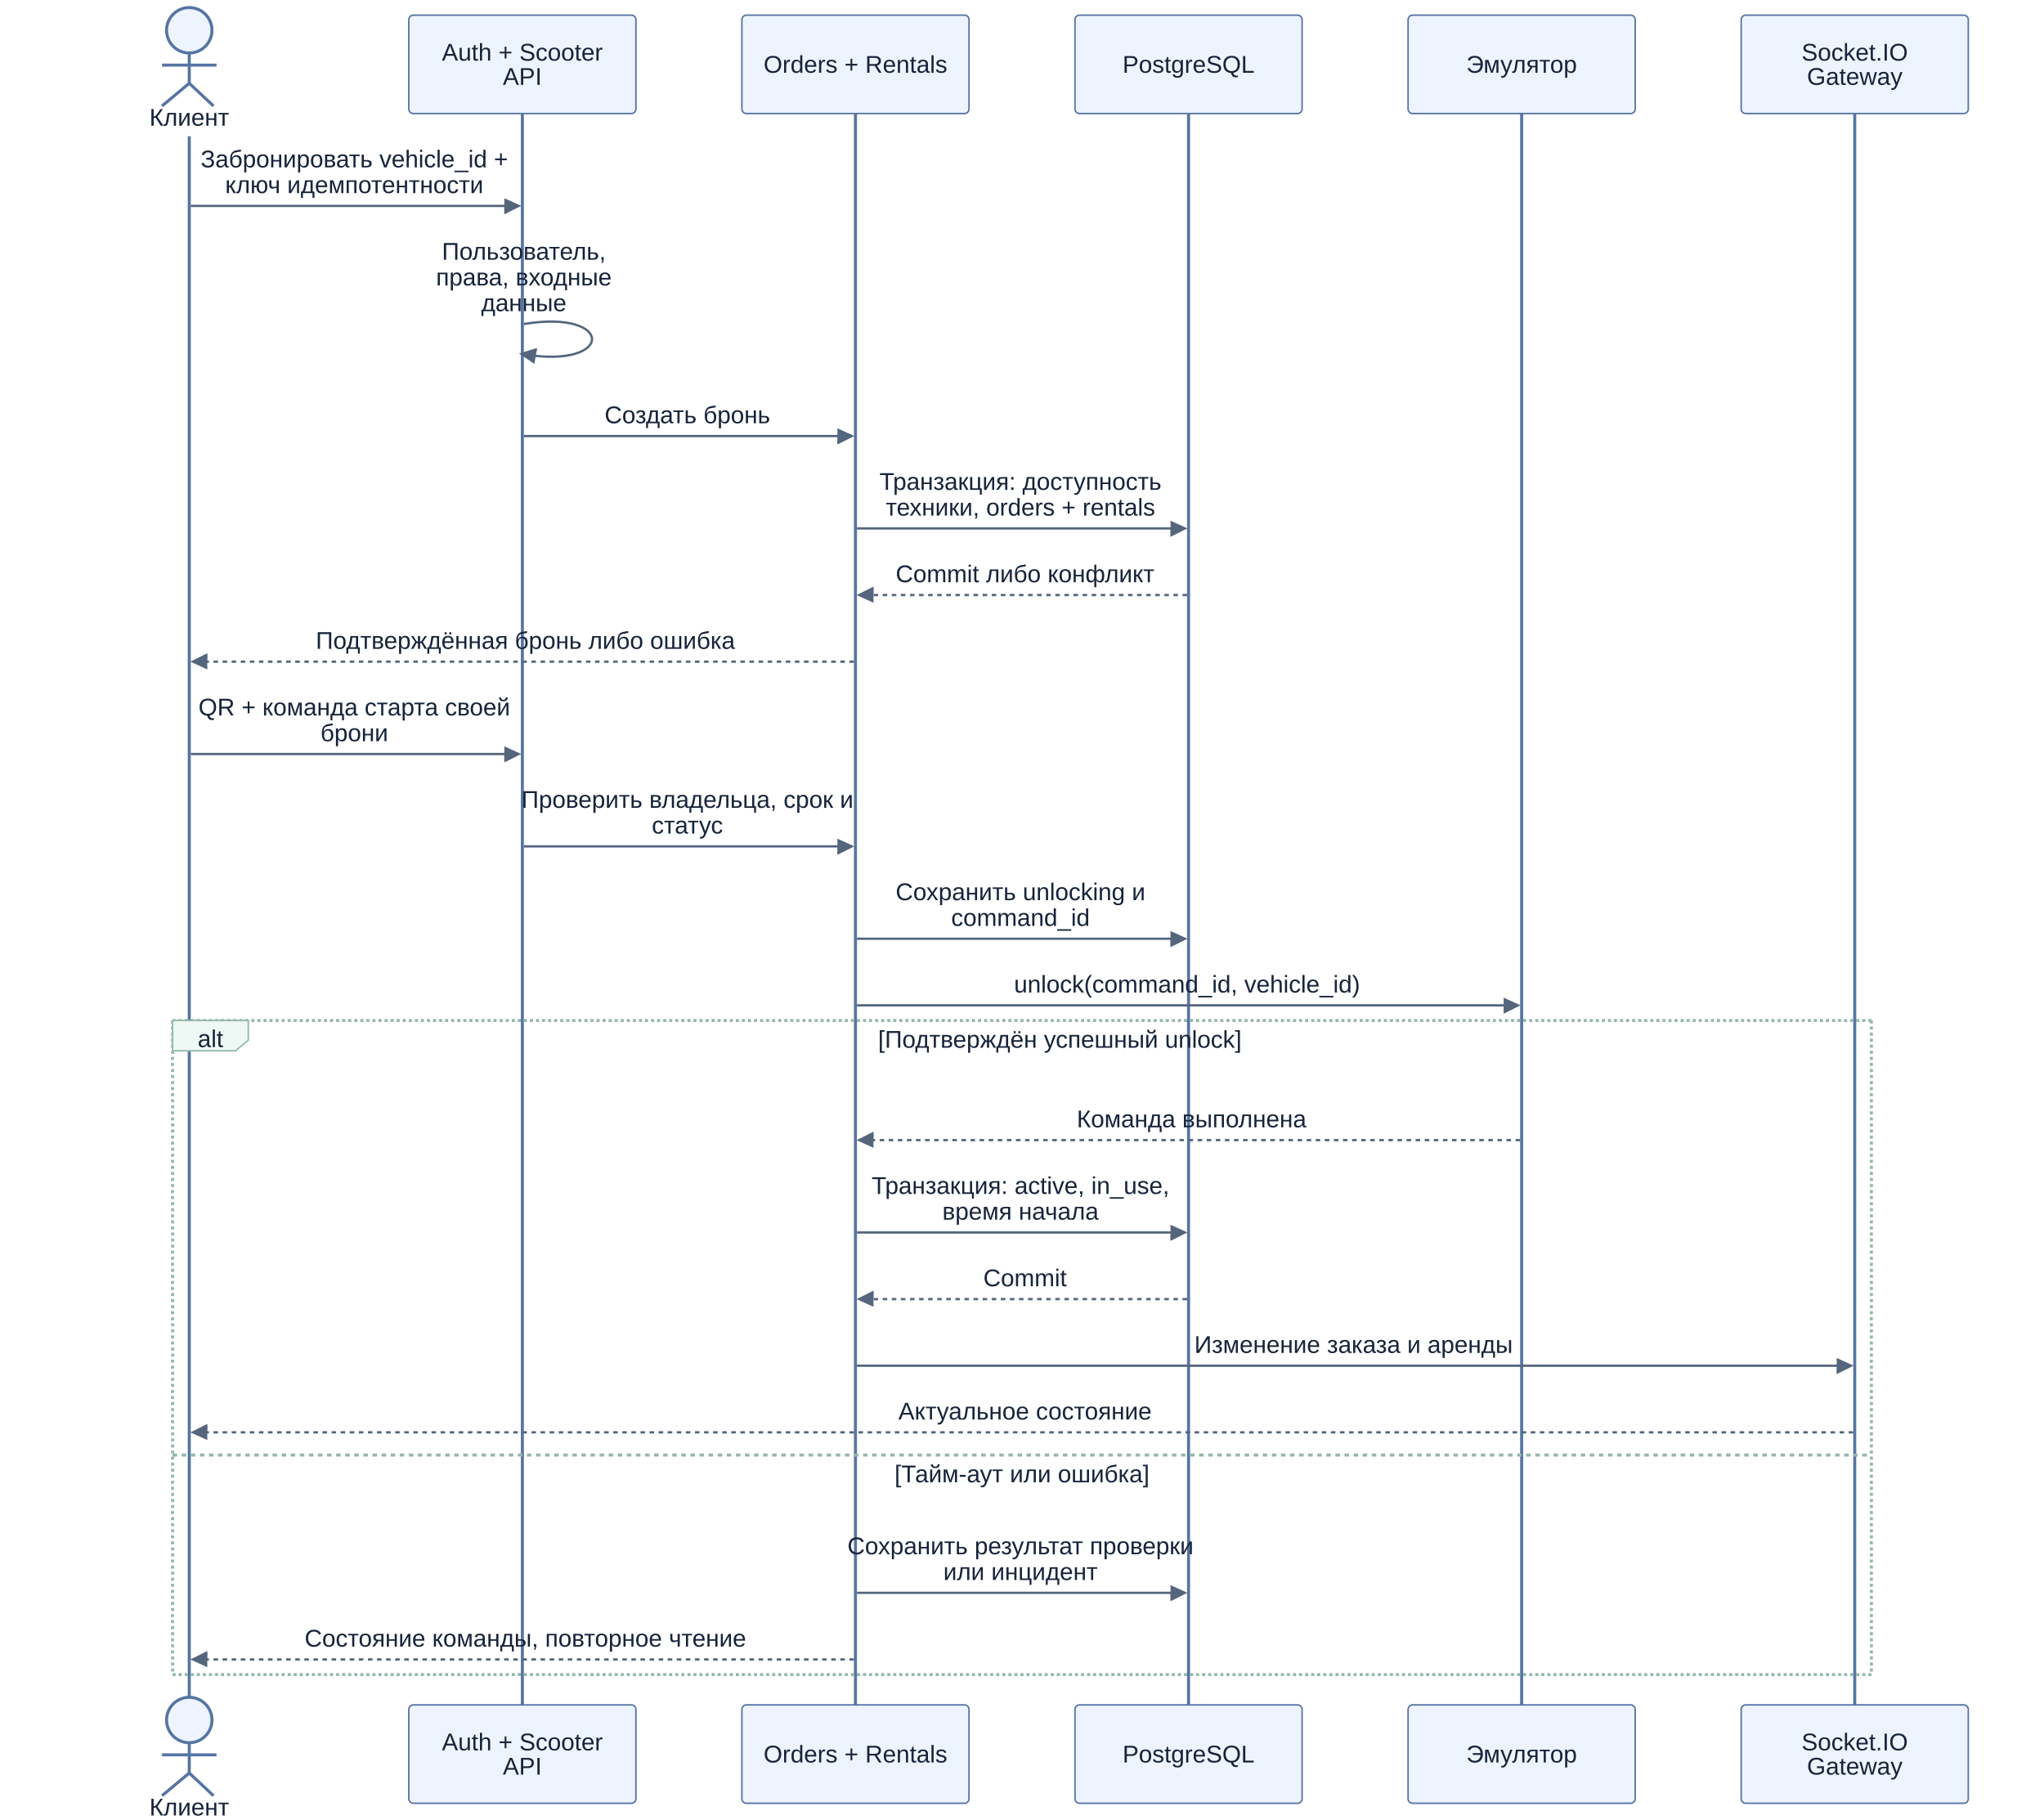
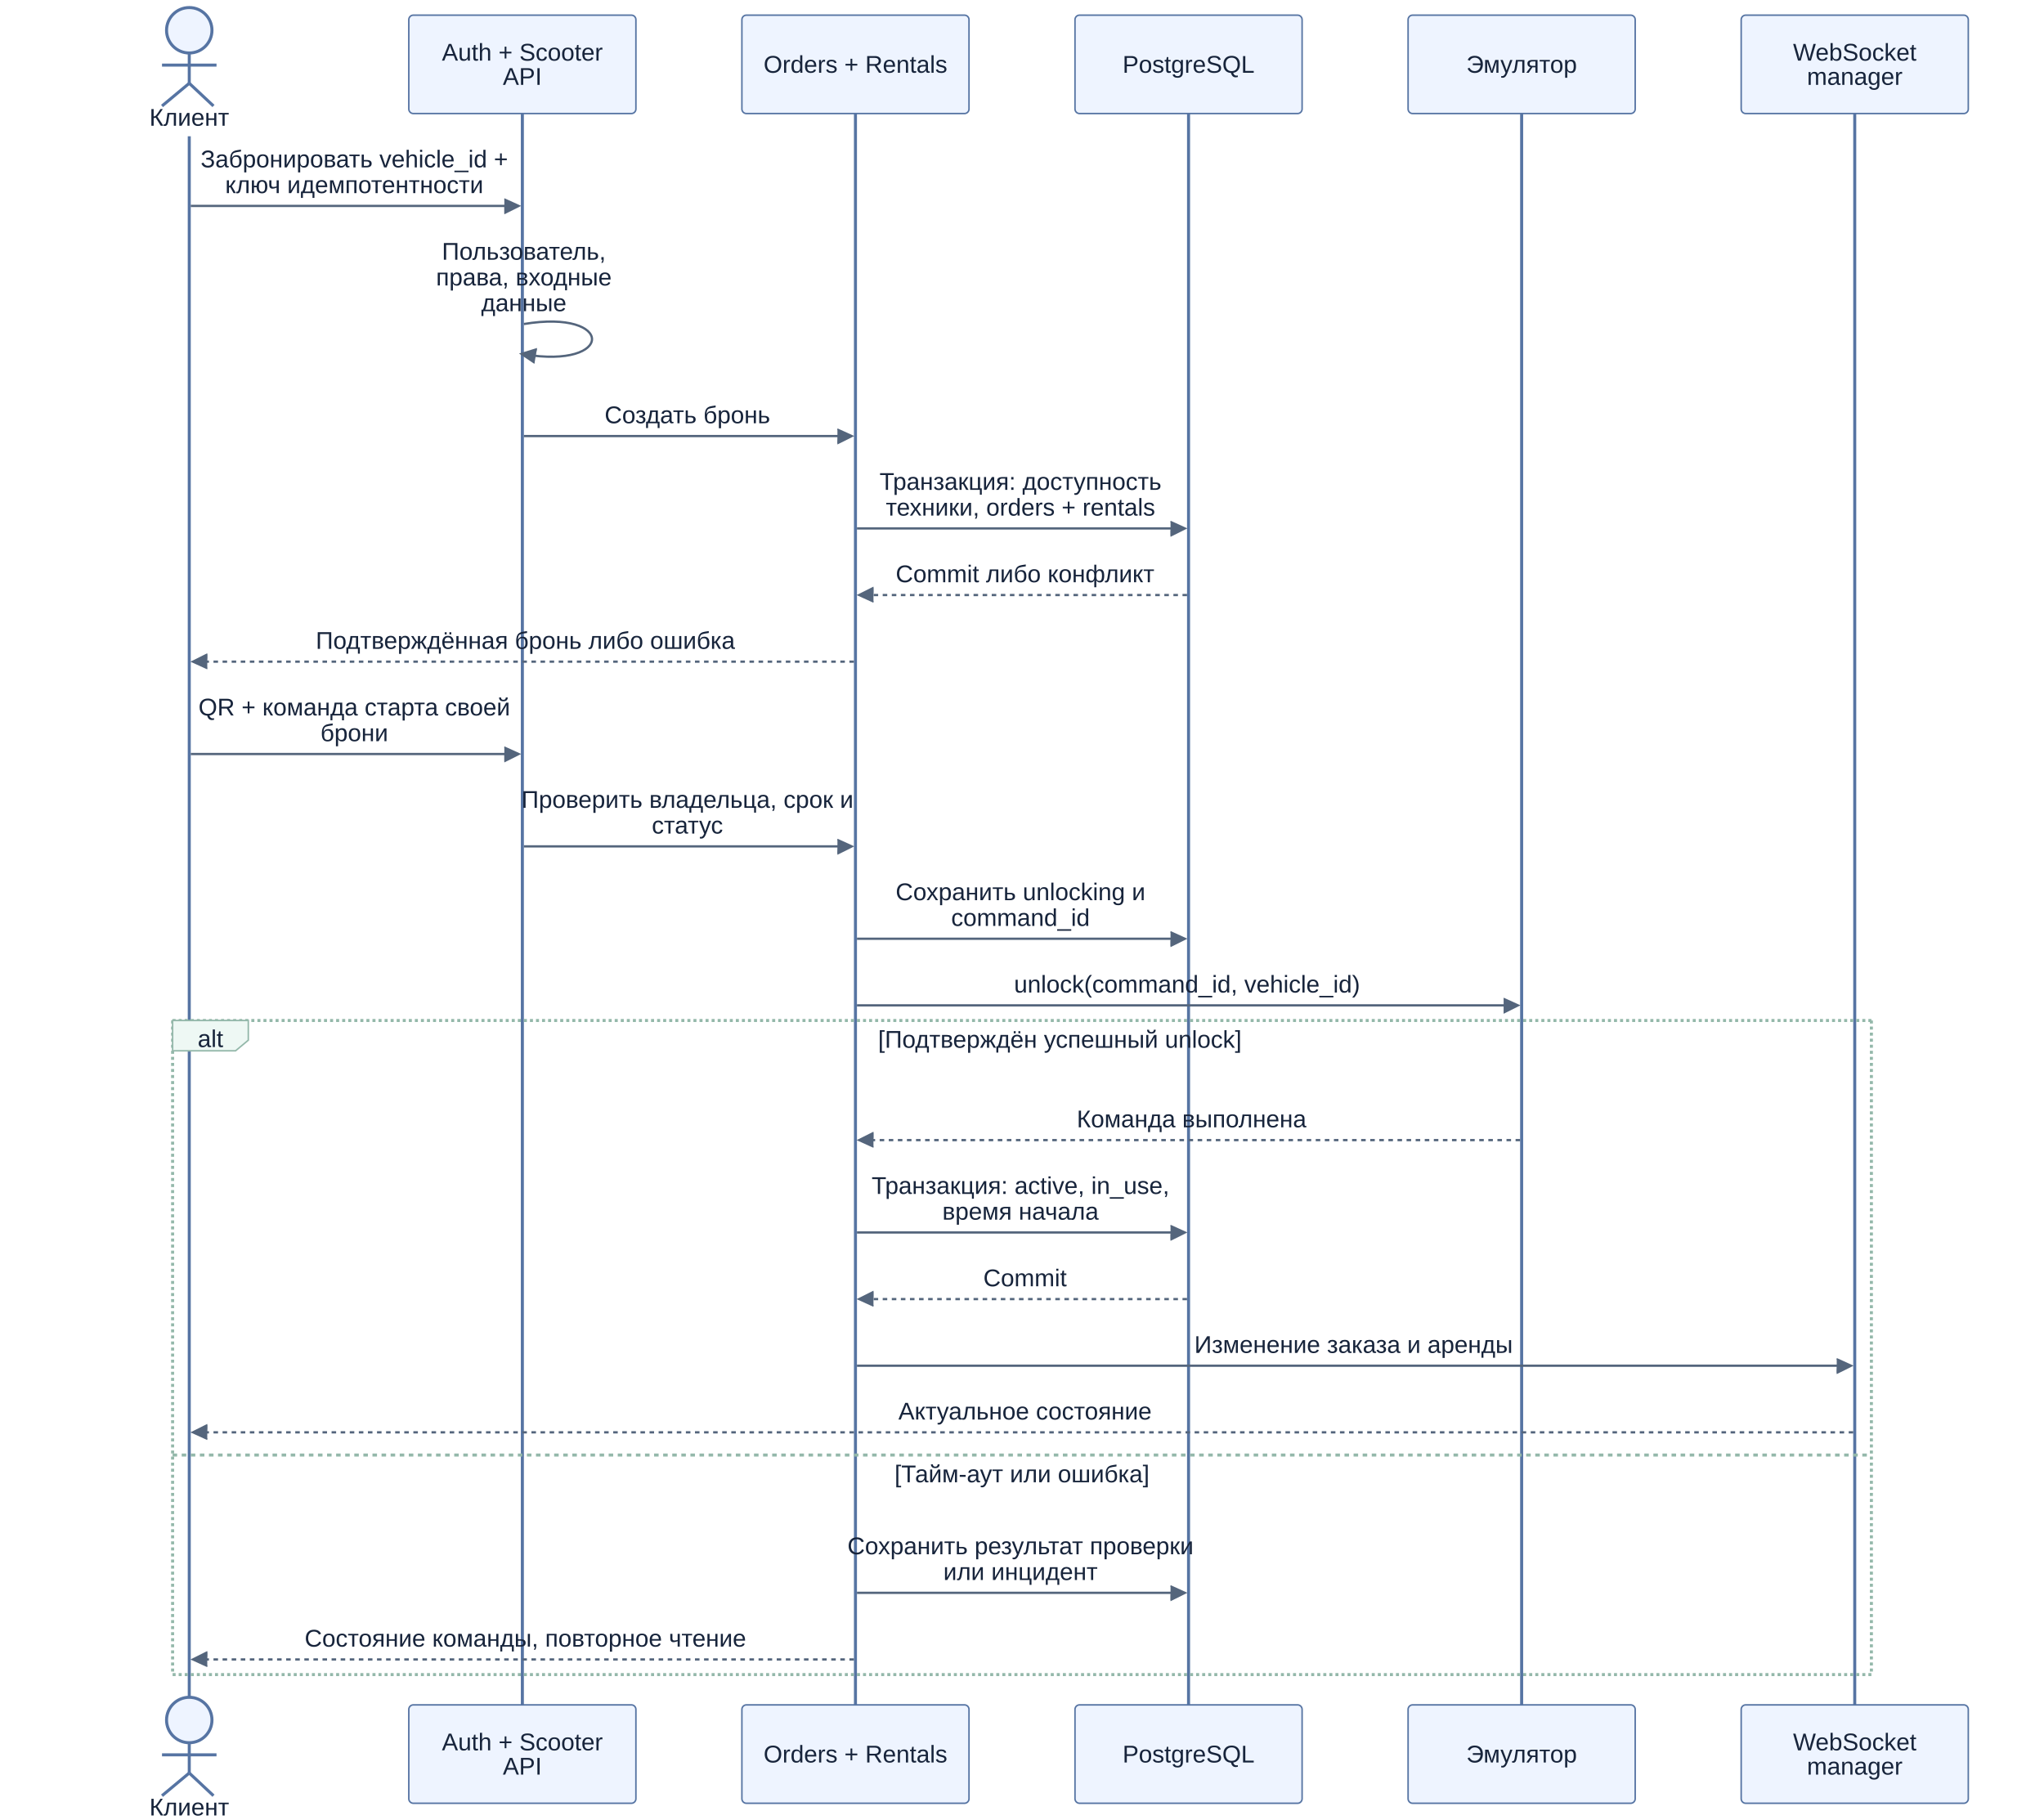
<svg xmlns="http://www.w3.org/2000/svg" id="rental-sequence" width="1350" height="1202" viewBox="-50 -10 1350 1202" role="graphics-document document" aria-roledescription="sequence" style="background-color: rgb(255, 255, 255);">
  <g>
    <rect x="1100" y="1116" fill="#eaeaea" stroke="#666" width="150" height="65" name="G" rx="3" ry="3" class="actor actor-bottom" />
    <text x="1175" y="1148.5" dominant-baseline="central" alignment-baseline="central" class="actor actor-box" style="text-anchor: middle; font-size: 16px; font-weight: 400; font-family: Arial, &quot;DejaVu Sans&quot;, sans-serif;">
-       <tspan x="1175" dy="-8">Socket.IO</tspan>
+       <tspan x="1175" dy="-8">WebSocket</tspan>
    </text>
    <text x="1175" y="1148.5" dominant-baseline="central" alignment-baseline="central" class="actor actor-box" style="text-anchor: middle; font-size: 16px; font-weight: 400; font-family: Arial, &quot;DejaVu Sans&quot;, sans-serif;">
-       <tspan x="1175" dy="8">Gateway</tspan>
+       <tspan x="1175" dy="8">manager</tspan>
    </text>
  </g>
  <g>
    <rect x="880" y="1116" fill="#eaeaea" stroke="#666" width="150" height="65" name="E" rx="3" ry="3" class="actor actor-bottom" />
    <text x="955" y="1148.5" dominant-baseline="central" alignment-baseline="central" class="actor actor-box" style="text-anchor: middle; font-size: 16px; font-weight: 400; font-family: Arial, &quot;DejaVu Sans&quot;, sans-serif;">
      <tspan x="955" dy="0">Эмулятор</tspan>
    </text>
  </g>
  <g>
    <rect x="660" y="1116" fill="#eaeaea" stroke="#666" width="150" height="65" name="DB" rx="3" ry="3" class="actor actor-bottom" />
    <text x="735" y="1148.5" dominant-baseline="central" alignment-baseline="central" class="actor actor-box" style="text-anchor: middle; font-size: 16px; font-weight: 400; font-family: Arial, &quot;DejaVu Sans&quot;, sans-serif;">
      <tspan x="735" dy="0">PostgreSQL</tspan>
    </text>
  </g>
  <g>
    <rect x="440" y="1116" fill="#eaeaea" stroke="#666" width="150" height="65" name="O" rx="3" ry="3" class="actor actor-bottom" />
    <text x="515" y="1148.5" dominant-baseline="central" alignment-baseline="central" class="actor actor-box" style="text-anchor: middle; font-size: 16px; font-weight: 400; font-family: Arial, &quot;DejaVu Sans&quot;, sans-serif;">
      <tspan x="515" dy="0">Orders + Rentals</tspan>
    </text>
  </g>
  <g>
    <rect x="220" y="1116" fill="#eaeaea" stroke="#666" width="150" height="65" name="API" rx="3" ry="3" class="actor actor-bottom" />
    <text x="295" y="1148.5" dominant-baseline="central" alignment-baseline="central" class="actor actor-box" style="text-anchor: middle; font-size: 16px; font-weight: 400; font-family: Arial, &quot;DejaVu Sans&quot;, sans-serif;">
      <tspan x="295" dy="-8">Auth + Scooter</tspan>
    </text>
    <text x="295" y="1148.5" dominant-baseline="central" alignment-baseline="central" class="actor actor-box" style="text-anchor: middle; font-size: 16px; font-weight: 400; font-family: Arial, &quot;DejaVu Sans&quot;, sans-serif;">
      <tspan x="295" dy="8">API</tspan>
    </text>
  </g>
  <g />
  <g>
    <line id="actor5" x1="1175" y1="65" x2="1175" y2="1116" class="actor-line 200" stroke-width="0.5px" stroke="#999" name="G" data-et="life-line" data-id="G" />
    <g id="root-5" data-et="participant" data-type="participant" data-id="G">
      <rect x="1100" y="0" fill="#eaeaea" stroke="#666" width="150" height="65" name="G" rx="3" ry="3" class="actor actor-top" />
      <text x="1175" y="32.5" dominant-baseline="central" alignment-baseline="central" class="actor actor-box" style="text-anchor: middle; font-size: 16px; font-weight: 400; font-family: Arial, &quot;DejaVu Sans&quot;, sans-serif;">
-         <tspan x="1175" dy="-8">Socket.IO</tspan>
+         <tspan x="1175" dy="-8">WebSocket</tspan>
      </text>
      <text x="1175" y="32.5" dominant-baseline="central" alignment-baseline="central" class="actor actor-box" style="text-anchor: middle; font-size: 16px; font-weight: 400; font-family: Arial, &quot;DejaVu Sans&quot;, sans-serif;">
-         <tspan x="1175" dy="8">Gateway</tspan>
+         <tspan x="1175" dy="8">manager</tspan>
      </text>
    </g>
  </g>
  <g>
    <line id="actor4" x1="955" y1="65" x2="955" y2="1116" class="actor-line 200" stroke-width="0.5px" stroke="#999" name="E" data-et="life-line" data-id="E" />
    <g id="root-4" data-et="participant" data-type="participant" data-id="E">
      <rect x="880" y="0" fill="#eaeaea" stroke="#666" width="150" height="65" name="E" rx="3" ry="3" class="actor actor-top" />
      <text x="955" y="32.5" dominant-baseline="central" alignment-baseline="central" class="actor actor-box" style="text-anchor: middle; font-size: 16px; font-weight: 400; font-family: Arial, &quot;DejaVu Sans&quot;, sans-serif;">
        <tspan x="955" dy="0">Эмулятор</tspan>
      </text>
    </g>
  </g>
  <g>
    <line id="actor3" x1="735" y1="65" x2="735" y2="1116" class="actor-line 200" stroke-width="0.5px" stroke="#999" name="DB" data-et="life-line" data-id="DB" />
    <g id="root-3" data-et="participant" data-type="participant" data-id="DB">
      <rect x="660" y="0" fill="#eaeaea" stroke="#666" width="150" height="65" name="DB" rx="3" ry="3" class="actor actor-top" />
      <text x="735" y="32.5" dominant-baseline="central" alignment-baseline="central" class="actor actor-box" style="text-anchor: middle; font-size: 16px; font-weight: 400; font-family: Arial, &quot;DejaVu Sans&quot;, sans-serif;">
        <tspan x="735" dy="0">PostgreSQL</tspan>
      </text>
    </g>
  </g>
  <g>
    <line id="actor2" x1="515" y1="65" x2="515" y2="1116" class="actor-line 200" stroke-width="0.5px" stroke="#999" name="O" data-et="life-line" data-id="O" />
    <g id="root-2" data-et="participant" data-type="participant" data-id="O">
      <rect x="440" y="0" fill="#eaeaea" stroke="#666" width="150" height="65" name="O" rx="3" ry="3" class="actor actor-top" />
      <text x="515" y="32.5" dominant-baseline="central" alignment-baseline="central" class="actor actor-box" style="text-anchor: middle; font-size: 16px; font-weight: 400; font-family: Arial, &quot;DejaVu Sans&quot;, sans-serif;">
        <tspan x="515" dy="0">Orders + Rentals</tspan>
      </text>
    </g>
  </g>
  <g>
    <line id="actor1" x1="295" y1="65" x2="295" y2="1116" class="actor-line 200" stroke-width="0.5px" stroke="#999" name="API" data-et="life-line" data-id="API" />
    <g id="root-1" data-et="participant" data-type="participant" data-id="API">
      <rect x="220" y="0" fill="#eaeaea" stroke="#666" width="150" height="65" name="API" rx="3" ry="3" class="actor actor-top" />
      <text x="295" y="32.5" dominant-baseline="central" alignment-baseline="central" class="actor actor-box" style="text-anchor: middle; font-size: 16px; font-weight: 400; font-family: Arial, &quot;DejaVu Sans&quot;, sans-serif;">
        <tspan x="295" dy="-8">Auth + Scooter</tspan>
      </text>
      <text x="295" y="32.5" dominant-baseline="central" alignment-baseline="central" class="actor actor-box" style="text-anchor: middle; font-size: 16px; font-weight: 400; font-family: Arial, &quot;DejaVu Sans&quot;, sans-serif;">
        <tspan x="295" dy="8">API</tspan>
      </text>
    </g>
  </g>
  <g>
    <line id="actor0" x1="75" y1="80" x2="75" y2="1116" class="actor-line 200" stroke-width="0.5px" stroke="#999" name="C" data-et="life-line" data-id="C" />
  </g>
  <style>#rental-sequence{font-family:Arial,DejaVu Sans,sans-serif;font-size:16px;fill:#17243b;}@keyframes edge-animation-frame{from{stroke-dashoffset:0;}}@keyframes dash{to{stroke-dashoffset:0;}}#rental-sequence .edge-animation-slow{stroke-dasharray:9,5!important;stroke-dashoffset:900;animation:dash 50s linear infinite;stroke-linecap:round;}#rental-sequence .edge-animation-fast{stroke-dasharray:9,5!important;stroke-dashoffset:900;animation:dash 20s linear infinite;stroke-linecap:round;}#rental-sequence .error-icon{fill:#f5f7fb;}#rental-sequence .error-text{fill:#0a0804;stroke:#0a0804;}#rental-sequence .edge-thickness-normal{stroke-width:1px;}#rental-sequence .edge-thickness-thick{stroke-width:3.5px;}#rental-sequence .edge-pattern-solid{stroke-dasharray:0;}#rental-sequence .edge-thickness-invisible{stroke-width:0;fill:none;}#rental-sequence .edge-pattern-dashed{stroke-dasharray:3;}#rental-sequence .edge-pattern-dotted{stroke-dasharray:2;}#rental-sequence .marker{fill:#54657c;stroke:#54657c;}#rental-sequence .marker.cross{stroke:#54657c;}#rental-sequence svg{font-family:Arial,DejaVu Sans,sans-serif;font-size:16px;}#rental-sequence p{margin:0;}#rental-sequence .actor{stroke:#5674a3;fill:#eef4ff;stroke-width:1;}#rental-sequence rect.actor.outer-path[data-look="neo"]{filter:drop-shadow( 1px 2px 2px rgba(185,185,185,1));}#rental-sequence rect.note[data-look="neo"]{stroke:#c1a25d;fill:#fff7df;filter:drop-shadow( 1px 2px 2px rgba(185,185,185,1));}#rental-sequence text.actor&gt;tspan{fill:#17243b;stroke:none;}#rental-sequence .actor-line{stroke:#5674a3;}#rental-sequence .innerArc{stroke-width:1.5;stroke-dasharray:none;}#rental-sequence .messageLine0{stroke-width:1.5;stroke-dasharray:none;stroke:#54657c;}#rental-sequence .messageLine1{stroke-width:1.5;stroke-dasharray:2,2;stroke:#54657c;}#rental-sequence [id$="-arrowhead"] path{fill:#54657c;stroke:#54657c;}#rental-sequence .sequenceNumber{fill:#ab9a83;}#rental-sequence [id$="-sequencenumber"]{fill:#54657c;}#rental-sequence [id$="-crosshead"] path{fill:#54657c;stroke:#54657c;}#rental-sequence .messageText{fill:#17243b;stroke:none;}#rental-sequence .labelBox{stroke:#94b8aa;fill:#eef8f4;filter:none;}#rental-sequence .labelText,#rental-sequence .labelText&gt;tspan{fill:#17243b;stroke:none;}#rental-sequence .loopText,#rental-sequence .loopText&gt;tspan{fill:#17243b;stroke:none;}#rental-sequence .sectionTitle,#rental-sequence .sectionTitle&gt;tspan{fill:#17243b;stroke:none;}#rental-sequence .loopLine{stroke-width:2px;stroke-dasharray:2,2;stroke:#94b8aa;fill:#94b8aa;}#rental-sequence .note{stroke:#c1a25d;fill:#fff7df;}#rental-sequence .noteText,#rental-sequence .noteText&gt;tspan{fill:#333;stroke:none;font-weight:normal;}#rental-sequence .activation0{fill:#eef8f4;stroke:hsl(156, 41.667%, 85.294%);}#rental-sequence .activation1{fill:#eef8f4;stroke:hsl(156, 41.667%, 85.294%);}#rental-sequence .activation2{fill:#eef8f4;stroke:hsl(156, 41.667%, 85.294%);}#rental-sequence .actorPopupMenu{position:absolute;}#rental-sequence .actorPopupMenuPanel{position:absolute;fill:#eef4ff;box-shadow:0px 8px 16px 0px rgba(0,0,0,0.2);filter:drop-shadow(3px 5px 2px rgb(0 0 0 / 0.4));}#rental-sequence .actor-man circle,#rental-sequence line{fill:#eef4ff;stroke-width:2px;}#rental-sequence g rect.rect{filter:drop-shadow( 1px 2px 2px rgba(185,185,185,1));stroke:#5674a3;}#rental-sequence .node .neo-node{stroke:#5674a3;}#rental-sequence [data-look="neo"].node rect,#rental-sequence [data-look="neo"].cluster rect,#rental-sequence [data-look="neo"].node polygon{stroke:url(#rental-sequence-gradient);filter:drop-shadow( 1px 2px 2px rgba(185,185,185,1));}#rental-sequence [data-look="neo"].swimlane.cluster rect{filter:none;}#rental-sequence [data-look="neo"].node path{stroke:url(#rental-sequence-gradient);stroke-width:1px;}#rental-sequence [data-look="neo"].node .outer-path{filter:drop-shadow( 1px 2px 2px rgba(185,185,185,1));}#rental-sequence [data-look="neo"].node .neo-line path{stroke:#5674a3;filter:none;}#rental-sequence [data-look="neo"].node circle{stroke:url(#rental-sequence-gradient);filter:drop-shadow( 1px 2px 2px rgba(185,185,185,1));}#rental-sequence [data-look="neo"].node circle .state-start{fill:#000000;}#rental-sequence [data-look="neo"].icon-shape .icon{fill:url(#rental-sequence-gradient);filter:drop-shadow( 1px 2px 2px rgba(185,185,185,1));}#rental-sequence [data-look="neo"].icon-shape .icon-neo path{stroke:url(#rental-sequence-gradient);filter:drop-shadow( 1px 2px 2px rgba(185,185,185,1));}#rental-sequence :root{--mermaid-font-family:Arial,DejaVu Sans,sans-serif;}</style>
  <g />
  <defs>
    <symbol id="rental-sequence-computer" width="24" height="24">
      <path transform="scale(.5)" d="M2 2v13h20v-13h-20zm18 11h-16v-9h16v9zm-10.228 6l.466-1h3.524l.467 1h-4.457zm14.228 3h-24l2-6h2.104l-1.33 4h18.45l-1.297-4h2.073l2 6zm-5-10h-14v-7h14v7z" />
    </symbol>
  </defs>
  <defs>
    <symbol id="rental-sequence-database" fill-rule="evenodd" clip-rule="evenodd">
      <path transform="scale(.5)" d="M12.258.001l.256.004.255.005.253.008.251.01.249.012.247.015.246.016.242.019.241.02.239.023.236.024.233.027.231.028.229.031.225.032.223.034.22.036.217.038.214.04.211.041.208.043.205.045.201.046.198.048.194.05.191.051.187.053.183.054.18.056.175.057.172.059.168.06.163.061.16.063.155.064.15.066.074.033.073.033.071.034.07.034.069.035.068.035.067.035.066.035.064.036.064.036.062.036.06.036.06.037.058.037.058.037.055.038.055.038.053.038.052.038.051.039.05.039.048.039.047.039.045.04.044.04.043.04.041.04.04.041.039.041.037.041.036.041.034.041.033.042.032.042.03.042.029.042.027.042.026.043.024.043.023.043.021.043.02.043.018.044.017.043.015.044.013.044.012.044.011.045.009.044.007.045.006.045.004.045.002.045.001.045v17l-.001.045-.002.045-.004.045-.006.045-.007.045-.009.044-.011.045-.012.044-.013.044-.015.044-.017.043-.018.044-.02.043-.021.043-.023.043-.024.043-.026.043-.027.042-.029.042-.03.042-.032.042-.033.042-.034.041-.036.041-.037.041-.039.041-.04.041-.041.04-.043.04-.044.04-.045.04-.047.039-.048.039-.05.039-.051.039-.052.038-.053.038-.055.038-.055.038-.058.037-.058.037-.06.037-.06.036-.062.036-.064.036-.064.036-.066.035-.067.035-.068.035-.069.035-.07.034-.071.034-.073.033-.074.033-.15.066-.155.064-.16.063-.163.061-.168.06-.172.059-.175.057-.18.056-.183.054-.187.053-.191.051-.194.05-.198.048-.201.046-.205.045-.208.043-.211.041-.214.04-.217.038-.22.036-.223.034-.225.032-.229.031-.231.028-.233.027-.236.024-.239.023-.241.02-.242.019-.246.016-.247.015-.249.012-.251.01-.253.008-.255.005-.256.004-.258.001-.258-.001-.256-.004-.255-.005-.253-.008-.251-.01-.249-.012-.247-.015-.245-.016-.243-.019-.241-.02-.238-.023-.236-.024-.234-.027-.231-.028-.228-.031-.226-.032-.223-.034-.22-.036-.217-.038-.214-.04-.211-.041-.208-.043-.204-.045-.201-.046-.198-.048-.195-.05-.19-.051-.187-.053-.184-.054-.179-.056-.176-.057-.172-.059-.167-.06-.164-.061-.159-.063-.155-.064-.151-.066-.074-.033-.072-.033-.072-.034-.07-.034-.069-.035-.068-.035-.067-.035-.066-.035-.064-.036-.063-.036-.062-.036-.061-.036-.06-.037-.058-.037-.057-.037-.056-.038-.055-.038-.053-.038-.052-.038-.051-.039-.049-.039-.049-.039-.046-.039-.046-.04-.044-.04-.043-.04-.041-.04-.04-.041-.039-.041-.037-.041-.036-.041-.034-.041-.033-.042-.032-.042-.03-.042-.029-.042-.027-.042-.026-.043-.024-.043-.023-.043-.021-.043-.02-.043-.018-.044-.017-.043-.015-.044-.013-.044-.012-.044-.011-.045-.009-.044-.007-.045-.006-.045-.004-.045-.002-.045-.001-.045v-17l.001-.045.002-.045.004-.045.006-.045.007-.045.009-.044.011-.045.012-.044.013-.044.015-.044.017-.043.018-.044.02-.043.021-.043.023-.043.024-.043.026-.043.027-.042.029-.042.03-.042.032-.042.033-.042.034-.041.036-.041.037-.041.039-.041.04-.041.041-.04.043-.04.044-.04.046-.04.046-.039.049-.039.049-.039.051-.039.052-.038.053-.038.055-.038.056-.038.057-.037.058-.037.06-.037.061-.036.062-.036.063-.036.064-.036.066-.035.067-.035.068-.035.069-.035.07-.034.072-.034.072-.033.074-.033.151-.066.155-.064.159-.063.164-.061.167-.06.172-.059.176-.057.179-.056.184-.054.187-.053.19-.051.195-.05.198-.048.201-.046.204-.045.208-.043.211-.041.214-.04.217-.038.22-.036.223-.034.226-.032.228-.031.231-.028.234-.027.236-.024.238-.023.241-.02.243-.019.245-.016.247-.015.249-.012.251-.01.253-.008.255-.005.256-.004.258-.001.258.001zm-9.258 20.499v.01l.001.021.003.021.004.022.005.021.006.022.007.022.009.023.01.022.011.023.012.023.013.023.015.023.016.024.017.023.018.024.019.024.021.024.022.025.023.024.024.025.052.049.056.05.061.051.066.051.07.051.075.051.079.052.084.052.088.052.092.052.097.052.102.051.105.052.11.052.114.051.119.051.123.051.127.05.131.05.135.05.139.048.144.049.147.047.152.047.155.047.16.045.163.045.167.043.171.043.176.041.178.041.183.039.187.039.19.037.194.035.197.035.202.033.204.031.209.03.212.029.216.027.219.025.222.024.226.021.23.02.233.018.236.016.24.015.243.012.246.01.249.008.253.005.256.004.259.001.26-.001.257-.004.254-.005.25-.008.247-.011.244-.012.241-.014.237-.016.233-.018.231-.021.226-.021.224-.024.22-.026.216-.027.212-.028.21-.031.205-.031.202-.034.198-.034.194-.036.191-.037.187-.039.183-.04.179-.04.175-.042.172-.043.168-.044.163-.045.16-.046.155-.046.152-.047.148-.048.143-.049.139-.049.136-.05.131-.05.126-.05.123-.051.118-.052.114-.051.11-.052.106-.052.101-.052.096-.052.092-.052.088-.053.083-.051.079-.052.074-.052.07-.051.065-.051.06-.051.056-.05.051-.05.023-.024.023-.025.021-.024.02-.024.019-.024.018-.024.017-.024.015-.023.014-.024.013-.023.012-.023.01-.023.01-.022.008-.022.006-.022.006-.022.004-.022.004-.021.001-.021.001-.021v-4.127l-.077.055-.08.053-.083.054-.085.053-.087.052-.09.052-.093.051-.095.05-.097.05-.1.049-.102.049-.105.048-.106.047-.109.047-.111.046-.114.045-.115.045-.118.044-.12.043-.122.042-.124.042-.126.041-.128.04-.13.04-.132.038-.134.038-.135.037-.138.037-.139.035-.142.035-.143.034-.144.033-.147.032-.148.031-.15.03-.151.03-.153.029-.154.027-.156.027-.158.026-.159.025-.161.024-.162.023-.163.022-.165.021-.166.02-.167.019-.169.018-.169.017-.171.016-.173.015-.173.014-.175.013-.175.012-.177.011-.178.01-.179.008-.179.008-.181.006-.182.005-.182.004-.184.003-.184.002h-.37l-.184-.002-.184-.003-.182-.004-.182-.005-.181-.006-.179-.008-.179-.008-.178-.01-.176-.011-.176-.012-.175-.013-.173-.014-.172-.015-.171-.016-.17-.017-.169-.018-.167-.019-.166-.02-.165-.021-.163-.022-.162-.023-.161-.024-.159-.025-.157-.026-.156-.027-.155-.027-.153-.029-.151-.03-.15-.03-.148-.031-.146-.032-.145-.033-.143-.034-.141-.035-.14-.035-.137-.037-.136-.037-.134-.038-.132-.038-.13-.04-.128-.04-.126-.041-.124-.042-.122-.042-.12-.044-.117-.043-.116-.045-.113-.045-.112-.046-.109-.047-.106-.047-.105-.048-.102-.049-.1-.049-.097-.05-.095-.05-.093-.052-.09-.051-.087-.052-.085-.053-.083-.054-.08-.054-.077-.054v4.127zm0-5.654v.011l.001.021.003.021.004.021.005.022.006.022.007.022.009.022.01.022.011.023.012.023.013.023.015.024.016.023.017.024.018.024.019.024.021.024.022.024.023.025.024.024.052.05.056.05.061.05.066.051.07.051.075.052.079.051.084.052.088.052.092.052.097.052.102.052.105.052.11.051.114.051.119.052.123.05.127.051.131.05.135.049.139.049.144.048.147.048.152.047.155.046.16.045.163.045.167.044.171.042.176.042.178.04.183.04.187.038.19.037.194.036.197.034.202.033.204.032.209.03.212.028.216.027.219.025.222.024.226.022.23.02.233.018.236.016.24.014.243.012.246.01.249.008.253.006.256.003.259.001.26-.001.257-.003.254-.006.25-.008.247-.01.244-.012.241-.015.237-.016.233-.018.231-.02.226-.022.224-.024.22-.025.216-.027.212-.029.21-.03.205-.032.202-.033.198-.035.194-.036.191-.037.187-.039.183-.039.179-.041.175-.042.172-.043.168-.044.163-.045.16-.045.155-.047.152-.047.148-.048.143-.048.139-.05.136-.049.131-.05.126-.051.123-.051.118-.051.114-.052.11-.052.106-.052.101-.052.096-.052.092-.052.088-.052.083-.052.079-.052.074-.051.07-.052.065-.051.06-.05.056-.051.051-.049.023-.025.023-.024.021-.025.02-.024.019-.024.018-.024.017-.024.015-.023.014-.023.013-.024.012-.022.01-.023.01-.023.008-.022.006-.022.006-.022.004-.021.004-.022.001-.021.001-.021v-4.139l-.077.054-.08.054-.083.054-.085.052-.087.053-.09.051-.093.051-.095.051-.097.05-.1.049-.102.049-.105.048-.106.047-.109.047-.111.046-.114.045-.115.044-.118.044-.12.044-.122.042-.124.042-.126.041-.128.04-.13.039-.132.039-.134.038-.135.037-.138.036-.139.036-.142.035-.143.033-.144.033-.147.033-.148.031-.15.03-.151.03-.153.028-.154.028-.156.027-.158.026-.159.025-.161.024-.162.023-.163.022-.165.021-.166.02-.167.019-.169.018-.169.017-.171.016-.173.015-.173.014-.175.013-.175.012-.177.011-.178.009-.179.009-.179.007-.181.007-.182.005-.182.004-.184.003-.184.002h-.37l-.184-.002-.184-.003-.182-.004-.182-.005-.181-.007-.179-.007-.179-.009-.178-.009-.176-.011-.176-.012-.175-.013-.173-.014-.172-.015-.171-.016-.17-.017-.169-.018-.167-.019-.166-.02-.165-.021-.163-.022-.162-.023-.161-.024-.159-.025-.157-.026-.156-.027-.155-.028-.153-.028-.151-.03-.15-.03-.148-.031-.146-.033-.145-.033-.143-.033-.141-.035-.14-.036-.137-.036-.136-.037-.134-.038-.132-.039-.13-.039-.128-.04-.126-.041-.124-.042-.122-.043-.12-.043-.117-.044-.116-.044-.113-.046-.112-.046-.109-.046-.106-.047-.105-.048-.102-.049-.1-.049-.097-.05-.095-.051-.093-.051-.09-.051-.087-.053-.085-.052-.083-.054-.08-.054-.077-.054v4.139zm0-5.666v.011l.001.02.003.022.004.021.005.022.006.021.007.022.009.023.01.022.011.023.012.023.013.023.015.023.016.024.017.024.018.023.019.024.021.025.022.024.023.024.024.025.052.05.056.05.061.05.066.051.07.051.075.052.079.051.084.052.088.052.092.052.097.052.102.052.105.051.11.052.114.051.119.051.123.051.127.05.131.05.135.05.139.049.144.048.147.048.152.047.155.046.16.045.163.045.167.043.171.043.176.042.178.04.183.04.187.038.19.037.194.036.197.034.202.033.204.032.209.03.212.028.216.027.219.025.222.024.226.021.23.02.233.018.236.017.24.014.243.012.246.01.249.008.253.006.256.003.259.001.26-.001.257-.003.254-.006.25-.008.247-.01.244-.013.241-.014.237-.016.233-.018.231-.02.226-.022.224-.024.22-.025.216-.027.212-.029.21-.03.205-.032.202-.033.198-.035.194-.036.191-.037.187-.039.183-.039.179-.041.175-.042.172-.043.168-.044.163-.045.16-.045.155-.047.152-.047.148-.048.143-.049.139-.049.136-.049.131-.051.126-.05.123-.051.118-.052.114-.051.11-.052.106-.052.101-.052.096-.052.092-.052.088-.052.083-.052.079-.052.074-.052.07-.051.065-.051.06-.051.056-.05.051-.049.023-.025.023-.025.021-.024.02-.024.019-.024.018-.024.017-.024.015-.023.014-.024.013-.023.012-.023.01-.022.01-.023.008-.022.006-.022.006-.022.004-.022.004-.021.001-.021.001-.021v-4.153l-.077.054-.08.054-.083.053-.085.053-.087.053-.09.051-.093.051-.095.051-.097.05-.1.049-.102.048-.105.048-.106.048-.109.046-.111.046-.114.046-.115.044-.118.044-.12.043-.122.043-.124.042-.126.041-.128.04-.13.039-.132.039-.134.038-.135.037-.138.036-.139.036-.142.034-.143.034-.144.033-.147.032-.148.032-.15.03-.151.03-.153.028-.154.028-.156.027-.158.026-.159.024-.161.024-.162.023-.163.023-.165.021-.166.02-.167.019-.169.018-.169.017-.171.016-.173.015-.173.014-.175.013-.175.012-.177.01-.178.01-.179.009-.179.007-.181.006-.182.006-.182.004-.184.003-.184.001-.185.001-.185-.001-.184-.001-.184-.003-.182-.004-.182-.006-.181-.006-.179-.007-.179-.009-.178-.01-.176-.01-.176-.012-.175-.013-.173-.014-.172-.015-.171-.016-.17-.017-.169-.018-.167-.019-.166-.02-.165-.021-.163-.023-.162-.023-.161-.024-.159-.024-.157-.026-.156-.027-.155-.028-.153-.028-.151-.03-.15-.03-.148-.032-.146-.032-.145-.033-.143-.034-.141-.034-.14-.036-.137-.036-.136-.037-.134-.038-.132-.039-.13-.039-.128-.041-.126-.041-.124-.041-.122-.043-.12-.043-.117-.044-.116-.044-.113-.046-.112-.046-.109-.046-.106-.048-.105-.048-.102-.048-.1-.05-.097-.049-.095-.051-.093-.051-.09-.052-.087-.052-.085-.053-.083-.053-.08-.054-.077-.054v4.153zm8.74-8.179l-.257.004-.254.005-.25.008-.247.011-.244.012-.241.014-.237.016-.233.018-.231.021-.226.022-.224.023-.22.026-.216.027-.212.028-.21.031-.205.032-.202.033-.198.034-.194.036-.191.038-.187.038-.183.04-.179.041-.175.042-.172.043-.168.043-.163.045-.16.046-.155.046-.152.048-.148.048-.143.048-.139.049-.136.05-.131.05-.126.051-.123.051-.118.051-.114.052-.11.052-.106.052-.101.052-.096.052-.092.052-.088.052-.083.052-.079.052-.074.051-.07.052-.065.051-.06.05-.056.05-.051.05-.023.025-.023.024-.021.024-.02.025-.019.024-.018.024-.017.023-.015.024-.014.023-.013.023-.012.023-.01.023-.01.022-.008.022-.006.023-.006.021-.004.022-.004.021-.001.021-.001.021.001.021.001.021.004.021.004.022.006.021.006.023.008.022.01.022.01.023.012.023.013.023.014.023.015.024.017.023.018.024.019.024.02.025.021.024.023.024.023.025.051.05.056.05.06.05.065.051.07.052.074.051.079.052.083.052.088.052.092.052.096.052.101.052.106.052.11.052.114.052.118.051.123.051.126.051.131.05.136.05.139.049.143.048.148.048.152.048.155.046.16.046.163.045.168.043.172.043.175.042.179.041.183.04.187.038.191.038.194.036.198.034.202.033.205.032.21.031.212.028.216.027.22.026.224.023.226.022.231.021.233.018.237.016.241.014.244.012.247.011.25.008.254.005.257.004.26.001.26-.001.257-.004.254-.005.25-.008.247-.011.244-.012.241-.014.237-.016.233-.018.231-.021.226-.022.224-.023.22-.026.216-.027.212-.028.21-.031.205-.032.202-.033.198-.034.194-.036.191-.038.187-.038.183-.04.179-.041.175-.042.172-.043.168-.043.163-.045.16-.046.155-.046.152-.048.148-.048.143-.048.139-.049.136-.05.131-.05.126-.051.123-.051.118-.051.114-.052.11-.052.106-.052.101-.052.096-.052.092-.052.088-.052.083-.052.079-.052.074-.051.07-.052.065-.051.06-.05.056-.05.051-.05.023-.025.023-.024.021-.024.02-.025.019-.024.018-.024.017-.023.015-.024.014-.023.013-.023.012-.023.01-.023.01-.022.008-.022.006-.023.006-.021.004-.022.004-.021.001-.021.001-.021-.001-.021-.001-.021-.004-.021-.004-.022-.006-.021-.006-.023-.008-.022-.01-.022-.01-.023-.012-.023-.013-.023-.014-.023-.015-.024-.017-.023-.018-.024-.019-.024-.02-.025-.021-.024-.023-.024-.023-.025-.051-.05-.056-.05-.06-.05-.065-.051-.07-.052-.074-.051-.079-.052-.083-.052-.088-.052-.092-.052-.096-.052-.101-.052-.106-.052-.11-.052-.114-.052-.118-.051-.123-.051-.126-.051-.131-.05-.136-.05-.139-.049-.143-.048-.148-.048-.152-.048-.155-.046-.16-.046-.163-.045-.168-.043-.172-.043-.175-.042-.179-.041-.183-.04-.187-.038-.191-.038-.194-.036-.198-.034-.202-.033-.205-.032-.21-.031-.212-.028-.216-.027-.22-.026-.224-.023-.226-.022-.231-.021-.233-.018-.237-.016-.241-.014-.244-.012-.247-.011-.25-.008-.254-.005-.257-.004-.26-.001-.26.001z" />
    </symbol>
  </defs>
  <defs>
    <symbol id="rental-sequence-clock" width="24" height="24">
      <path transform="scale(.5)" d="M12 2c5.514 0 10 4.486 10 10s-4.486 10-10 10-10-4.486-10-10 4.486-10 10-10zm0-2c-6.627 0-12 5.373-12 12s5.373 12 12 12 12-5.373 12-12-5.373-12-12-12zm5.848 12.459c.202.038.202.333.001.372-1.907.361-6.045 1.111-6.547 1.111-.719 0-1.301-.582-1.301-1.301 0-.512.77-5.447 1.125-7.445.034-.192.312-.181.343.014l.985 6.238 5.394 1.011z" />
    </symbol>
  </defs>
  <defs>
    <marker id="rental-sequence-arrowhead" refX="7.9" refY="5" markerUnits="userSpaceOnUse" markerWidth="12" markerHeight="12" orient="auto-start-reverse">
      <path d="M -1 0 L 10 5 L 0 10 z" />
    </marker>
  </defs>
  <defs>
    <marker id="rental-sequence-crosshead" markerWidth="15" markerHeight="8" orient="auto" refX="4" refY="4.5">
      <path fill="none" stroke="#000000" stroke-width="1pt" d="M 1,2 L 6,7 M 6,2 L 1,7" style="stroke-dasharray: 0, 0;" />
    </marker>
  </defs>
  <defs>
    <marker id="rental-sequence-filled-head" refX="15.5" refY="7" markerWidth="20" markerHeight="28" orient="auto">
      <path d="M 18,7 L9,13 L14,7 L9,1 Z" />
    </marker>
  </defs>
  <defs>
    <marker id="rental-sequence-sequencenumber" refX="15" refY="15" markerWidth="60" markerHeight="40" orient="auto">
      <circle cx="15" cy="15" r="6" />
    </marker>
  </defs>
  <defs>
    <marker id="rental-sequence-solidTopArrowHead" refX="7.9" refY="7.25" markerUnits="userSpaceOnUse" markerWidth="12" markerHeight="12" orient="auto-start-reverse">
      <path d="M 0 0 L 10 8 L 0 8 z" />
    </marker>
  </defs>
  <defs>
    <marker id="rental-sequence-solidBottomArrowHead" refX="7.9" refY="0.75" markerUnits="userSpaceOnUse" markerWidth="12" markerHeight="12" orient="auto-start-reverse">
      <path d="M 0 0 L 10 0 L 0 8 z" />
    </marker>
  </defs>
  <defs>
    <marker id="rental-sequence-stickTopArrowHead" refX="7.5" refY="7" markerUnits="userSpaceOnUse" markerWidth="12" markerHeight="12" orient="auto-start-reverse">
      <path d="M 0 0 L 7 7" stroke="black" stroke-width="1.5" fill="none" />
    </marker>
  </defs>
  <defs>
    <marker id="rental-sequence-stickBottomArrowHead" refX="7.5" refY="0" markerUnits="userSpaceOnUse" markerWidth="12" markerHeight="12" orient="auto-start-reverse">
      <path d="M 0 7 L 7 0" stroke="black" stroke-width="1.5" fill="none" />
    </marker>
  </defs>
  <g data-et="control-structure" data-id="i19">
    <line x1="64" y1="664" x2="1186" y2="664" class="loopLine" />
    <line x1="1186" y1="664" x2="1186" y2="1096" class="loopLine" />
    <line x1="64" y1="1096" x2="1186" y2="1096" class="loopLine" />
    <line x1="64" y1="664" x2="64" y2="1096" class="loopLine" />
    <line x1="64" y1="951" x2="1186" y2="951" class="loopLine" style="stroke-dasharray: 3, 3;" />
    <polygon points="64,664 114,664 114,677 105.6,684 64,684" class="labelBox" />
    <text x="89" y="677" text-anchor="middle" dominant-baseline="middle" alignment-baseline="middle" class="labelText" style="font-family: Arial, &quot;DejaVu Sans&quot;, sans-serif; font-size: 16px; font-weight: 400;">alt</text>
    <text x="650" y="682" text-anchor="middle" class="loopText" style="font-family: Arial, &quot;DejaVu Sans&quot;, sans-serif; font-size: 16px; font-weight: 400;">
      <tspan x="650">[Подтверждён успешный unlock]</tspan>
    </text>
    <text x="625" y="969" text-anchor="middle" class="sectionTitle" style="font-family: Arial, &quot;DejaVu Sans&quot;, sans-serif; font-size: 16px; font-weight: 400;">[Тайм-аут или ошибка]</text>
  </g>
  <g class="actor-man actor-top" name="C" data-et="participant" data-type="actor" data-id="C" style="stroke: rgb(86, 116, 163);">
    <line id="actor-man-torso0" x1="75" y1="25" x2="75" y2="45" />
    <line id="actor-man-arms0" x1="57" y1="33" x2="93" y2="33" />
    <line x1="57" y1="60" x2="75" y2="45" />
    <line x1="75" y1="45" x2="91" y2="60" />
    <circle cx="75" cy="10" r="15" width="150" height="65" />
    <text x="75" y="67.5" dominant-baseline="central" alignment-baseline="central" class="actor actor-man" style="text-anchor: middle; font-size: 16px; font-weight: 400; font-family: Arial, &quot;DejaVu Sans&quot;, sans-serif;">
      <tspan x="75" dy="0">Клиент</tspan>
    </text>
  </g>
  <text x="184" y="80" text-anchor="middle" dominant-baseline="middle" alignment-baseline="middle" class="messageText" dy="1em" style="font-family: Arial, &quot;DejaVu Sans&quot;, sans-serif; font-size: 16px; font-weight: 400;">Забронировать vehicle_id +</text>
  <text x="184" y="97" text-anchor="middle" dominant-baseline="middle" alignment-baseline="middle" class="messageText" dy="1em" style="font-family: Arial, &quot;DejaVu Sans&quot;, sans-serif; font-size: 16px; font-weight: 400;">ключ идемпотентности</text>
  <line x1="76" y1="126" x2="291" y2="126" class="messageLine0" data-et="message" data-id="i0" data-from="C" data-to="API" stroke-width="2" stroke="none" marker-end="url(#rental-sequence-arrowhead)" style="fill: none;" />
  <text x="296" y="141" text-anchor="middle" dominant-baseline="middle" alignment-baseline="middle" class="messageText" dy="1em" style="font-family: Arial, &quot;DejaVu Sans&quot;, sans-serif; font-size: 16px; font-weight: 400;">Пользователь,</text>
  <text x="296" y="158" text-anchor="middle" dominant-baseline="middle" alignment-baseline="middle" class="messageText" dy="1em" style="font-family: Arial, &quot;DejaVu Sans&quot;, sans-serif; font-size: 16px; font-weight: 400;">права, входные</text>
  <text x="296" y="175" text-anchor="middle" dominant-baseline="middle" alignment-baseline="middle" class="messageText" dy="1em" style="font-family: Arial, &quot;DejaVu Sans&quot;, sans-serif; font-size: 16px; font-weight: 400;">данные</text>
  <path d="M 296,204 C 356,194 356,234 296,224" class="messageLine0" data-et="message" data-id="i1" data-from="API" data-to="API" stroke-width="2" stroke="none" marker-end="url(#rental-sequence-arrowhead)" style="fill: none;" />
  <text x="404" y="249" text-anchor="middle" dominant-baseline="middle" alignment-baseline="middle" class="messageText" dy="1em" style="font-family: Arial, &quot;DejaVu Sans&quot;, sans-serif; font-size: 16px; font-weight: 400;">Создать бронь</text>
  <line x1="296" y1="278" x2="511" y2="278" class="messageLine0" data-et="message" data-id="i2" data-from="API" data-to="O" stroke-width="2" stroke="none" marker-end="url(#rental-sequence-arrowhead)" style="fill: none;" />
  <text x="624" y="293" text-anchor="middle" dominant-baseline="middle" alignment-baseline="middle" class="messageText" dy="1em" style="font-family: Arial, &quot;DejaVu Sans&quot;, sans-serif; font-size: 16px; font-weight: 400;">Транзакция: доступность</text>
  <text x="624" y="310" text-anchor="middle" dominant-baseline="middle" alignment-baseline="middle" class="messageText" dy="1em" style="font-family: Arial, &quot;DejaVu Sans&quot;, sans-serif; font-size: 16px; font-weight: 400;">техники, orders + rentals</text>
  <line x1="516" y1="339" x2="731" y2="339" class="messageLine0" data-et="message" data-id="i3" data-from="O" data-to="DB" stroke-width="2" stroke="none" marker-end="url(#rental-sequence-arrowhead)" style="fill: none;" />
  <text x="627" y="354" text-anchor="middle" dominant-baseline="middle" alignment-baseline="middle" class="messageText" dy="1em" style="font-family: Arial, &quot;DejaVu Sans&quot;, sans-serif; font-size: 16px; font-weight: 400;">Commit либо конфликт</text>
  <line x1="734" y1="383" x2="519" y2="383" class="messageLine1" data-et="message" data-id="i4" data-from="DB" data-to="O" stroke-width="2" stroke="none" marker-end="url(#rental-sequence-arrowhead)" style="stroke-dasharray: 3, 3; fill: none;" />
  <text x="297" y="398" text-anchor="middle" dominant-baseline="middle" alignment-baseline="middle" class="messageText" dy="1em" style="font-family: Arial, &quot;DejaVu Sans&quot;, sans-serif; font-size: 16px; font-weight: 400;">Подтверждённая бронь либо ошибка</text>
  <line x1="514" y1="427" x2="79" y2="427" class="messageLine1" data-et="message" data-id="i5" data-from="O" data-to="C" stroke-width="2" stroke="none" marker-end="url(#rental-sequence-arrowhead)" style="stroke-dasharray: 3, 3; fill: none;" />
  <text x="184" y="442" text-anchor="middle" dominant-baseline="middle" alignment-baseline="middle" class="messageText" dy="1em" style="font-family: Arial, &quot;DejaVu Sans&quot;, sans-serif; font-size: 16px; font-weight: 400;">QR + команда старта своей</text>
  <text x="184" y="459" text-anchor="middle" dominant-baseline="middle" alignment-baseline="middle" class="messageText" dy="1em" style="font-family: Arial, &quot;DejaVu Sans&quot;, sans-serif; font-size: 16px; font-weight: 400;">брони</text>
  <line x1="76" y1="488" x2="291" y2="488" class="messageLine0" data-et="message" data-id="i6" data-from="C" data-to="API" stroke-width="2" stroke="none" marker-end="url(#rental-sequence-arrowhead)" style="fill: none;" />
  <text x="404" y="503" text-anchor="middle" dominant-baseline="middle" alignment-baseline="middle" class="messageText" dy="1em" style="font-family: Arial, &quot;DejaVu Sans&quot;, sans-serif; font-size: 16px; font-weight: 400;">Проверить владельца, срок и</text>
  <text x="404" y="520" text-anchor="middle" dominant-baseline="middle" alignment-baseline="middle" class="messageText" dy="1em" style="font-family: Arial, &quot;DejaVu Sans&quot;, sans-serif; font-size: 16px; font-weight: 400;">статус</text>
  <line x1="296" y1="549" x2="511" y2="549" class="messageLine0" data-et="message" data-id="i7" data-from="API" data-to="O" stroke-width="2" stroke="none" marker-end="url(#rental-sequence-arrowhead)" style="fill: none;" />
  <text x="624" y="564" text-anchor="middle" dominant-baseline="middle" alignment-baseline="middle" class="messageText" dy="1em" style="font-family: Arial, &quot;DejaVu Sans&quot;, sans-serif; font-size: 16px; font-weight: 400;">Сохранить unlocking и</text>
  <text x="624" y="581" text-anchor="middle" dominant-baseline="middle" alignment-baseline="middle" class="messageText" dy="1em" style="font-family: Arial, &quot;DejaVu Sans&quot;, sans-serif; font-size: 16px; font-weight: 400;">command_id</text>
  <line x1="516" y1="610" x2="731" y2="610" class="messageLine0" data-et="message" data-id="i8" data-from="O" data-to="DB" stroke-width="2" stroke="none" marker-end="url(#rental-sequence-arrowhead)" style="fill: none;" />
  <text x="734" y="625" text-anchor="middle" dominant-baseline="middle" alignment-baseline="middle" class="messageText" dy="1em" style="font-family: Arial, &quot;DejaVu Sans&quot;, sans-serif; font-size: 16px; font-weight: 400;">unlock(command_id, vehicle_id)</text>
  <line x1="516" y1="654" x2="951" y2="654" class="messageLine0" data-et="message" data-id="i9" data-from="O" data-to="E" stroke-width="2" stroke="none" marker-end="url(#rental-sequence-arrowhead)" style="fill: none;" />
  <text x="737" y="714" text-anchor="middle" dominant-baseline="middle" alignment-baseline="middle" class="messageText" dy="1em" style="font-family: Arial, &quot;DejaVu Sans&quot;, sans-serif; font-size: 16px; font-weight: 400;">Команда выполнена</text>
  <line x1="954" y1="743" x2="519" y2="743" class="messageLine1" data-et="message" data-id="i11" data-from="E" data-to="O" stroke-width="2" stroke="none" marker-end="url(#rental-sequence-arrowhead)" style="stroke-dasharray: 3, 3; fill: none;" />
  <text x="624" y="758" text-anchor="middle" dominant-baseline="middle" alignment-baseline="middle" class="messageText" dy="1em" style="font-family: Arial, &quot;DejaVu Sans&quot;, sans-serif; font-size: 16px; font-weight: 400;">Транзакция: active, in_use,</text>
  <text x="624" y="775" text-anchor="middle" dominant-baseline="middle" alignment-baseline="middle" class="messageText" dy="1em" style="font-family: Arial, &quot;DejaVu Sans&quot;, sans-serif; font-size: 16px; font-weight: 400;">время начала</text>
  <line x1="516" y1="804" x2="731" y2="804" class="messageLine0" data-et="message" data-id="i12" data-from="O" data-to="DB" stroke-width="2" stroke="none" marker-end="url(#rental-sequence-arrowhead)" style="fill: none;" />
  <text x="627" y="819" text-anchor="middle" dominant-baseline="middle" alignment-baseline="middle" class="messageText" dy="1em" style="font-family: Arial, &quot;DejaVu Sans&quot;, sans-serif; font-size: 16px; font-weight: 400;">Commit</text>
  <line x1="734" y1="848" x2="519" y2="848" class="messageLine1" data-et="message" data-id="i13" data-from="DB" data-to="O" stroke-width="2" stroke="none" marker-end="url(#rental-sequence-arrowhead)" style="stroke-dasharray: 3, 3; fill: none;" />
  <text x="844" y="863" text-anchor="middle" dominant-baseline="middle" alignment-baseline="middle" class="messageText" dy="1em" style="font-family: Arial, &quot;DejaVu Sans&quot;, sans-serif; font-size: 16px; font-weight: 400;">Изменение заказа и аренды</text>
  <line x1="516" y1="892" x2="1171" y2="892" class="messageLine0" data-et="message" data-id="i14" data-from="O" data-to="G" stroke-width="2" stroke="none" marker-end="url(#rental-sequence-arrowhead)" style="fill: none;" />
  <text x="627" y="907" text-anchor="middle" dominant-baseline="middle" alignment-baseline="middle" class="messageText" dy="1em" style="font-family: Arial, &quot;DejaVu Sans&quot;, sans-serif; font-size: 16px; font-weight: 400;">Актуальное состояние</text>
  <line x1="1174" y1="936" x2="79" y2="936" class="messageLine1" data-et="message" data-id="i15" data-from="G" data-to="C" stroke-width="2" stroke="none" marker-end="url(#rental-sequence-arrowhead)" style="stroke-dasharray: 3, 3; fill: none;" />
  <text x="624" y="996" text-anchor="middle" dominant-baseline="middle" alignment-baseline="middle" class="messageText" dy="1em" style="font-family: Arial, &quot;DejaVu Sans&quot;, sans-serif; font-size: 16px; font-weight: 400;">Сохранить результат проверки</text>
  <text x="624" y="1013" text-anchor="middle" dominant-baseline="middle" alignment-baseline="middle" class="messageText" dy="1em" style="font-family: Arial, &quot;DejaVu Sans&quot;, sans-serif; font-size: 16px; font-weight: 400;">или инцидент</text>
  <line x1="516" y1="1042" x2="731" y2="1042" class="messageLine0" data-et="message" data-id="i17" data-from="O" data-to="DB" stroke-width="2" stroke="none" marker-end="url(#rental-sequence-arrowhead)" style="fill: none;" />
  <text x="297" y="1057" text-anchor="middle" dominant-baseline="middle" alignment-baseline="middle" class="messageText" dy="1em" style="font-family: Arial, &quot;DejaVu Sans&quot;, sans-serif; font-size: 16px; font-weight: 400;">Состояние команды, повторное чтение</text>
  <line x1="514" y1="1086" x2="79" y2="1086" class="messageLine1" data-et="message" data-id="i18" data-from="O" data-to="C" stroke-width="2" stroke="none" marker-end="url(#rental-sequence-arrowhead)" style="stroke-dasharray: 3, 3; fill: none;" />
  <g class="actor-man actor-bottom" name="C" style="stroke: rgb(86, 116, 163);">
    <line id="actor-man-torso5" x1="75" y1="1141" x2="75" y2="1161" />
    <line id="actor-man-arms5" x1="57" y1="1149" x2="93" y2="1149" />
    <line x1="57" y1="1176" x2="75" y2="1161" />
    <line x1="75" y1="1161" x2="91" y2="1176" />
    <circle cx="75" cy="1126" r="15" width="150" height="65" />
    <text x="75" y="1183.5" dominant-baseline="central" alignment-baseline="central" class="actor actor-man" style="text-anchor: middle; font-size: 16px; font-weight: 400; font-family: Arial, &quot;DejaVu Sans&quot;, sans-serif;">
      <tspan x="75" dy="0">Клиент</tspan>
    </text>
  </g>
</svg>
